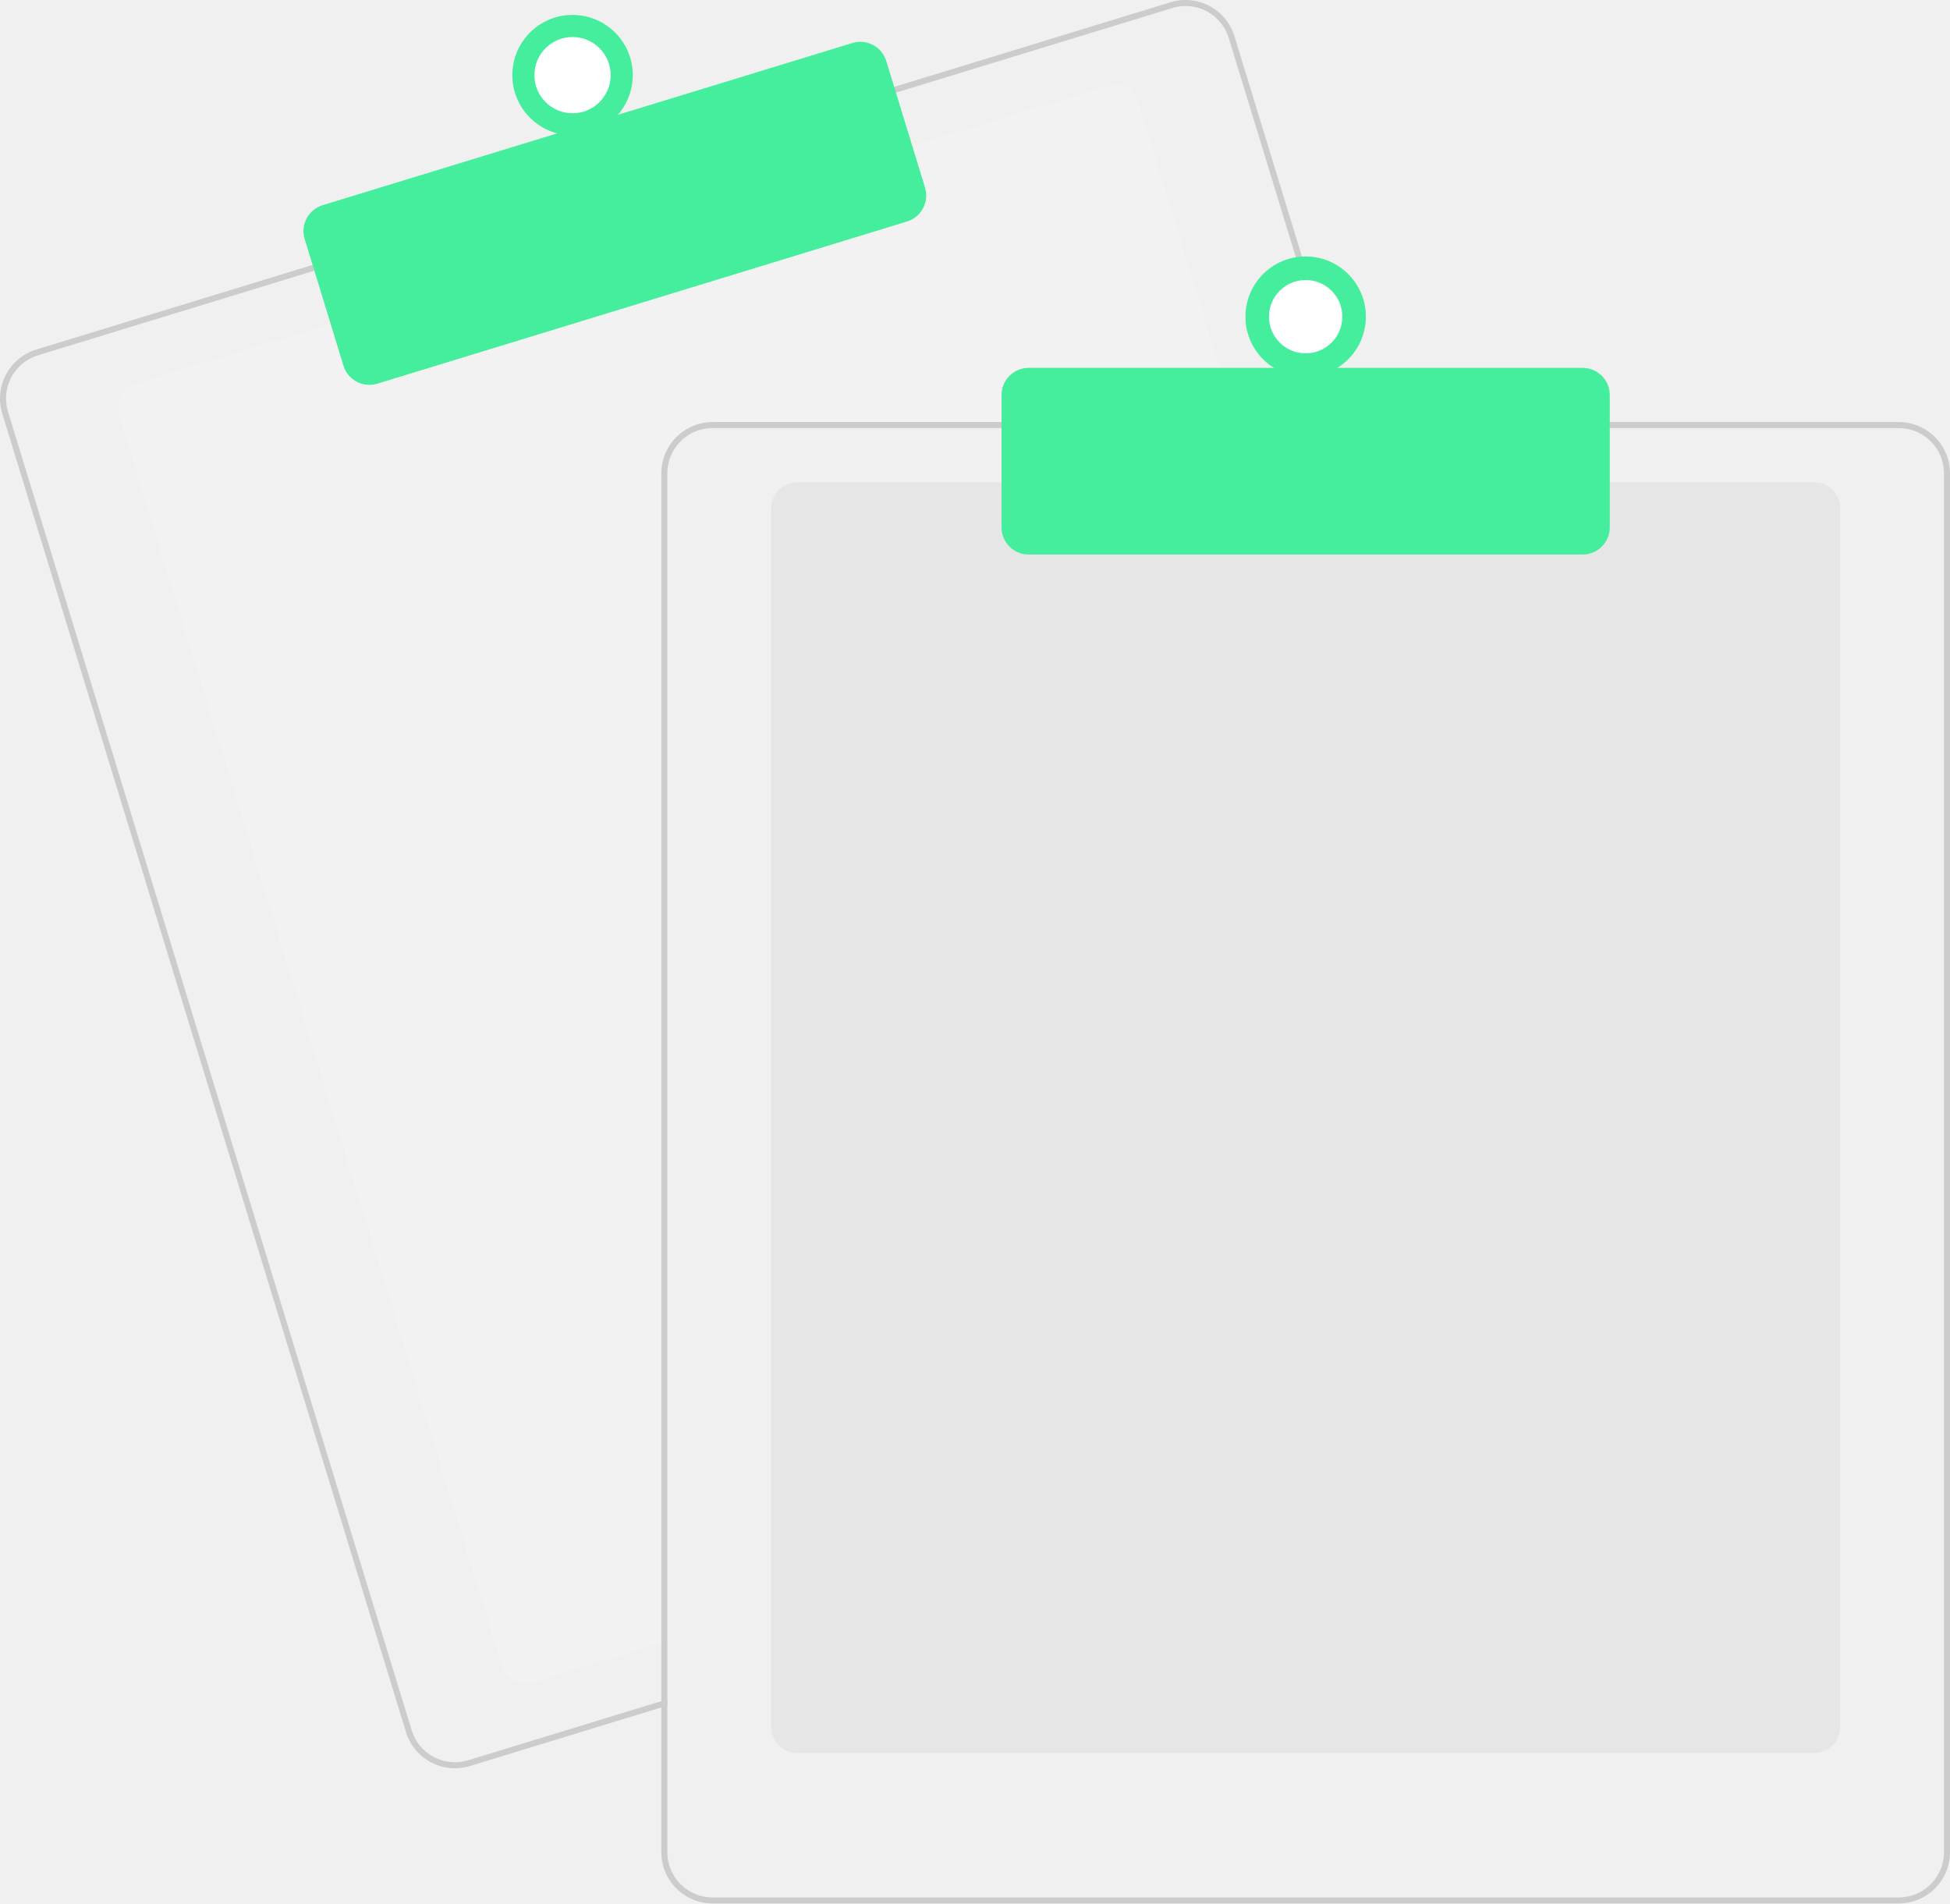
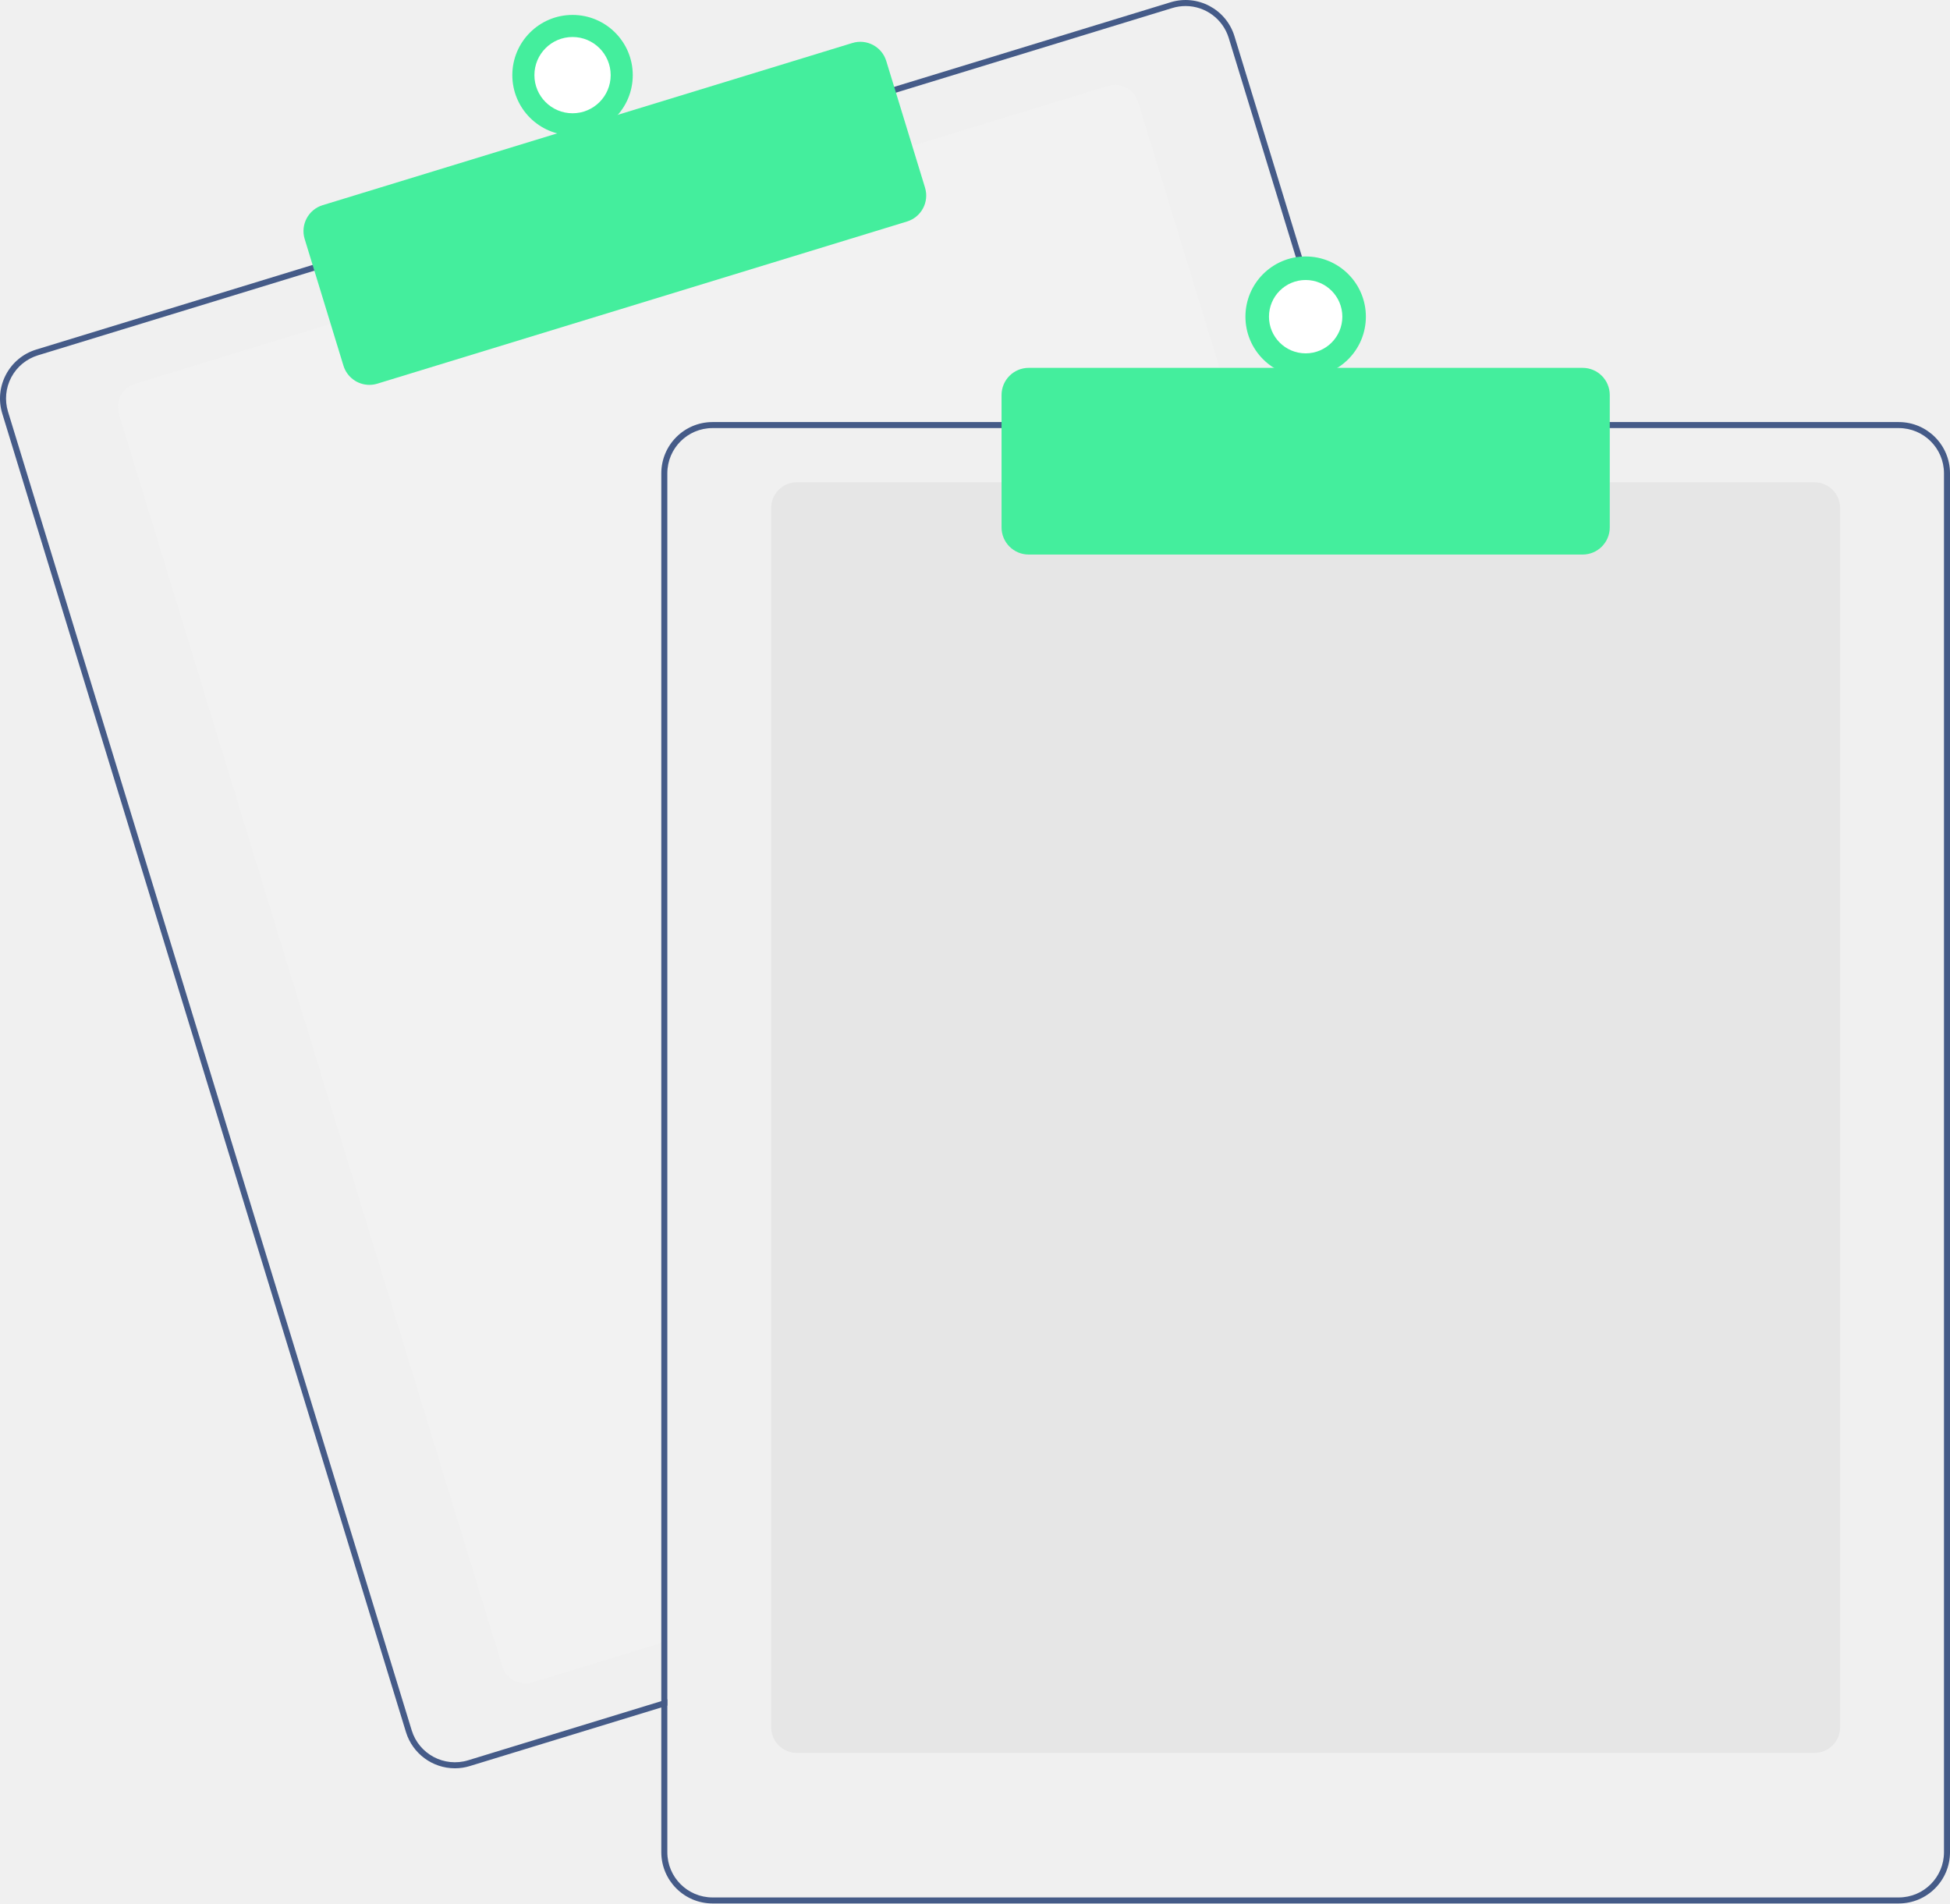
<svg xmlns="http://www.w3.org/2000/svg" id="b21613c9-2bf0-4d37-bef0-3b193d34fc5d" data-name="Layer 1" width="647.636" height="632.174" viewBox="0 0 647.636 632.174">
  <path d="M687.328,276.087H512.818a15.018,15.018,0,0,0-15,15v387.85l-2,.61-42.81,13.11a8.007,8.007,0,0,1-9.99-5.31L315.678,271.397a8.003,8.003,0,0,1,5.31-9.99l65.97-20.2,191.25-58.54,65.97-20.2a7.989,7.989,0,0,1,9.99,5.3l32.55,106.32Z" transform="translate(-276.1819 -133.9131)" fill="#f2f2f2" />
-   <path d="M725.408,274.087l-39.23-128.14a16.994,16.994,0,0,0-21.23-11.28l-92.75,28.39L380.958,221.607l-92.75,28.4a17.015,17.015,0,0,0-11.28,21.23l134.08,437.93a17.027,17.027,0,0,0,16.26,12.03,16.789,16.789,0,0,0,4.97-.75l63.58-19.46,2-.62v-2.09l-2,.61-64.17,19.65a15.015,15.015,0,0,1-18.73-9.95l-134.07-437.94a14.979,14.979,0,0,1,9.95-18.73l92.75-28.4,191.24-58.54,92.75-28.4a15.156,15.156,0,0,1,4.41-.66,15.015,15.015,0,0,1,14.32,10.61l39.05,127.56.62,2h2.08Z" transform="translate(-276.1819 -133.9131)" fill="#CCCCCC" />
+   <path d="M725.408,274.087l-39.23-128.14a16.994,16.994,0,0,0-21.23-11.28l-92.75,28.39L380.958,221.607l-92.75,28.4a17.015,17.015,0,0,0-11.28,21.23l134.08,437.93a17.027,17.027,0,0,0,16.26,12.03,16.789,16.789,0,0,0,4.97-.75l63.58-19.46,2-.62v-2.09l-2,.61-64.17,19.65a15.015,15.015,0,0,1-18.73-9.95l-134.07-437.94a14.979,14.979,0,0,1,9.95-18.73l92.75-28.4,191.24-58.54,92.75-28.4a15.156,15.156,0,0,1,4.41-.66,15.015,15.015,0,0,1,14.32,10.61l39.05,127.56.62,2h2.08Z" transform="translate(-276.1819 -133.9131)" fill="#455B88" />
  <path d="M398.863,261.734a9.016,9.016,0,0,1-8.611-6.367l-12.88-42.072a8.999,8.999,0,0,1,5.971-11.24l175.939-53.864a9.009,9.009,0,0,1,11.241,5.971l12.88,42.072a9.01,9.01,0,0,1-5.971,11.241L401.492,261.339A8.976,8.976,0,0,1,398.863,261.734Z" transform="translate(-276.1819 -133.9131)" fill="#44ee9d" />
  <circle cx="190.154" cy="24.955" r="20" fill="#44ee9d" />
  <circle cx="190.154" cy="24.955" r="12.665" fill="#fff" />
  <path d="M878.818,716.087h-338a8.51,8.51,0,0,1-8.5-8.5v-405a8.51,8.51,0,0,1,8.5-8.5h338a8.51,8.51,0,0,1,8.5,8.5v405A8.51,8.51,0,0,1,878.818,716.087Z" transform="translate(-276.1819 -133.9131)" fill="#e6e6e6" />
-   <path d="M723.318,274.087h-210.5a17.024,17.024,0,0,0-17,17v407.8l2-.61v-407.19a15.018,15.018,0,0,1,15-15H723.938Zm183.5,0h-394a17.024,17.024,0,0,0-17,17v458a17.024,17.024,0,0,0,17,17h394a17.024,17.024,0,0,0,17-17v-458A17.024,17.024,0,0,0,906.818,274.087Zm15,475a15.018,15.018,0,0,1-15,15h-394a15.018,15.018,0,0,1-15-15v-458a15.018,15.018,0,0,1,15-15h394a15.018,15.018,0,0,1,15,15Z" transform="translate(-276.1819 -133.9131)" fill="#CCCCCC" />
+   <path d="M723.318,274.087h-210.5a17.024,17.024,0,0,0-17,17v407.8l2-.61v-407.19a15.018,15.018,0,0,1,15-15H723.938Zm183.5,0h-394a17.024,17.024,0,0,0-17,17v458a17.024,17.024,0,0,0,17,17h394a17.024,17.024,0,0,0,17-17v-458A17.024,17.024,0,0,0,906.818,274.087Zm15,475a15.018,15.018,0,0,1-15,15h-394a15.018,15.018,0,0,1-15-15v-458a15.018,15.018,0,0,1,15-15h394a15.018,15.018,0,0,1,15,15Z" transform="translate(-276.1819 -133.9131)" fill="#455B88" />
  <path d="M801.818,318.087h-184a9.01,9.01,0,0,1-9-9v-44a9.01,9.01,0,0,1,9-9h184a9.01,9.01,0,0,1,9,9v44A9.01,9.01,0,0,1,801.818,318.087Z" transform="translate(-276.1819 -133.9131)" fill="#44ee9d" />
  <circle cx="433.636" cy="105.174" r="20" fill="#44ee9d" />
  <circle cx="433.636" cy="105.174" r="12.182" fill="#fff" />
</svg>
